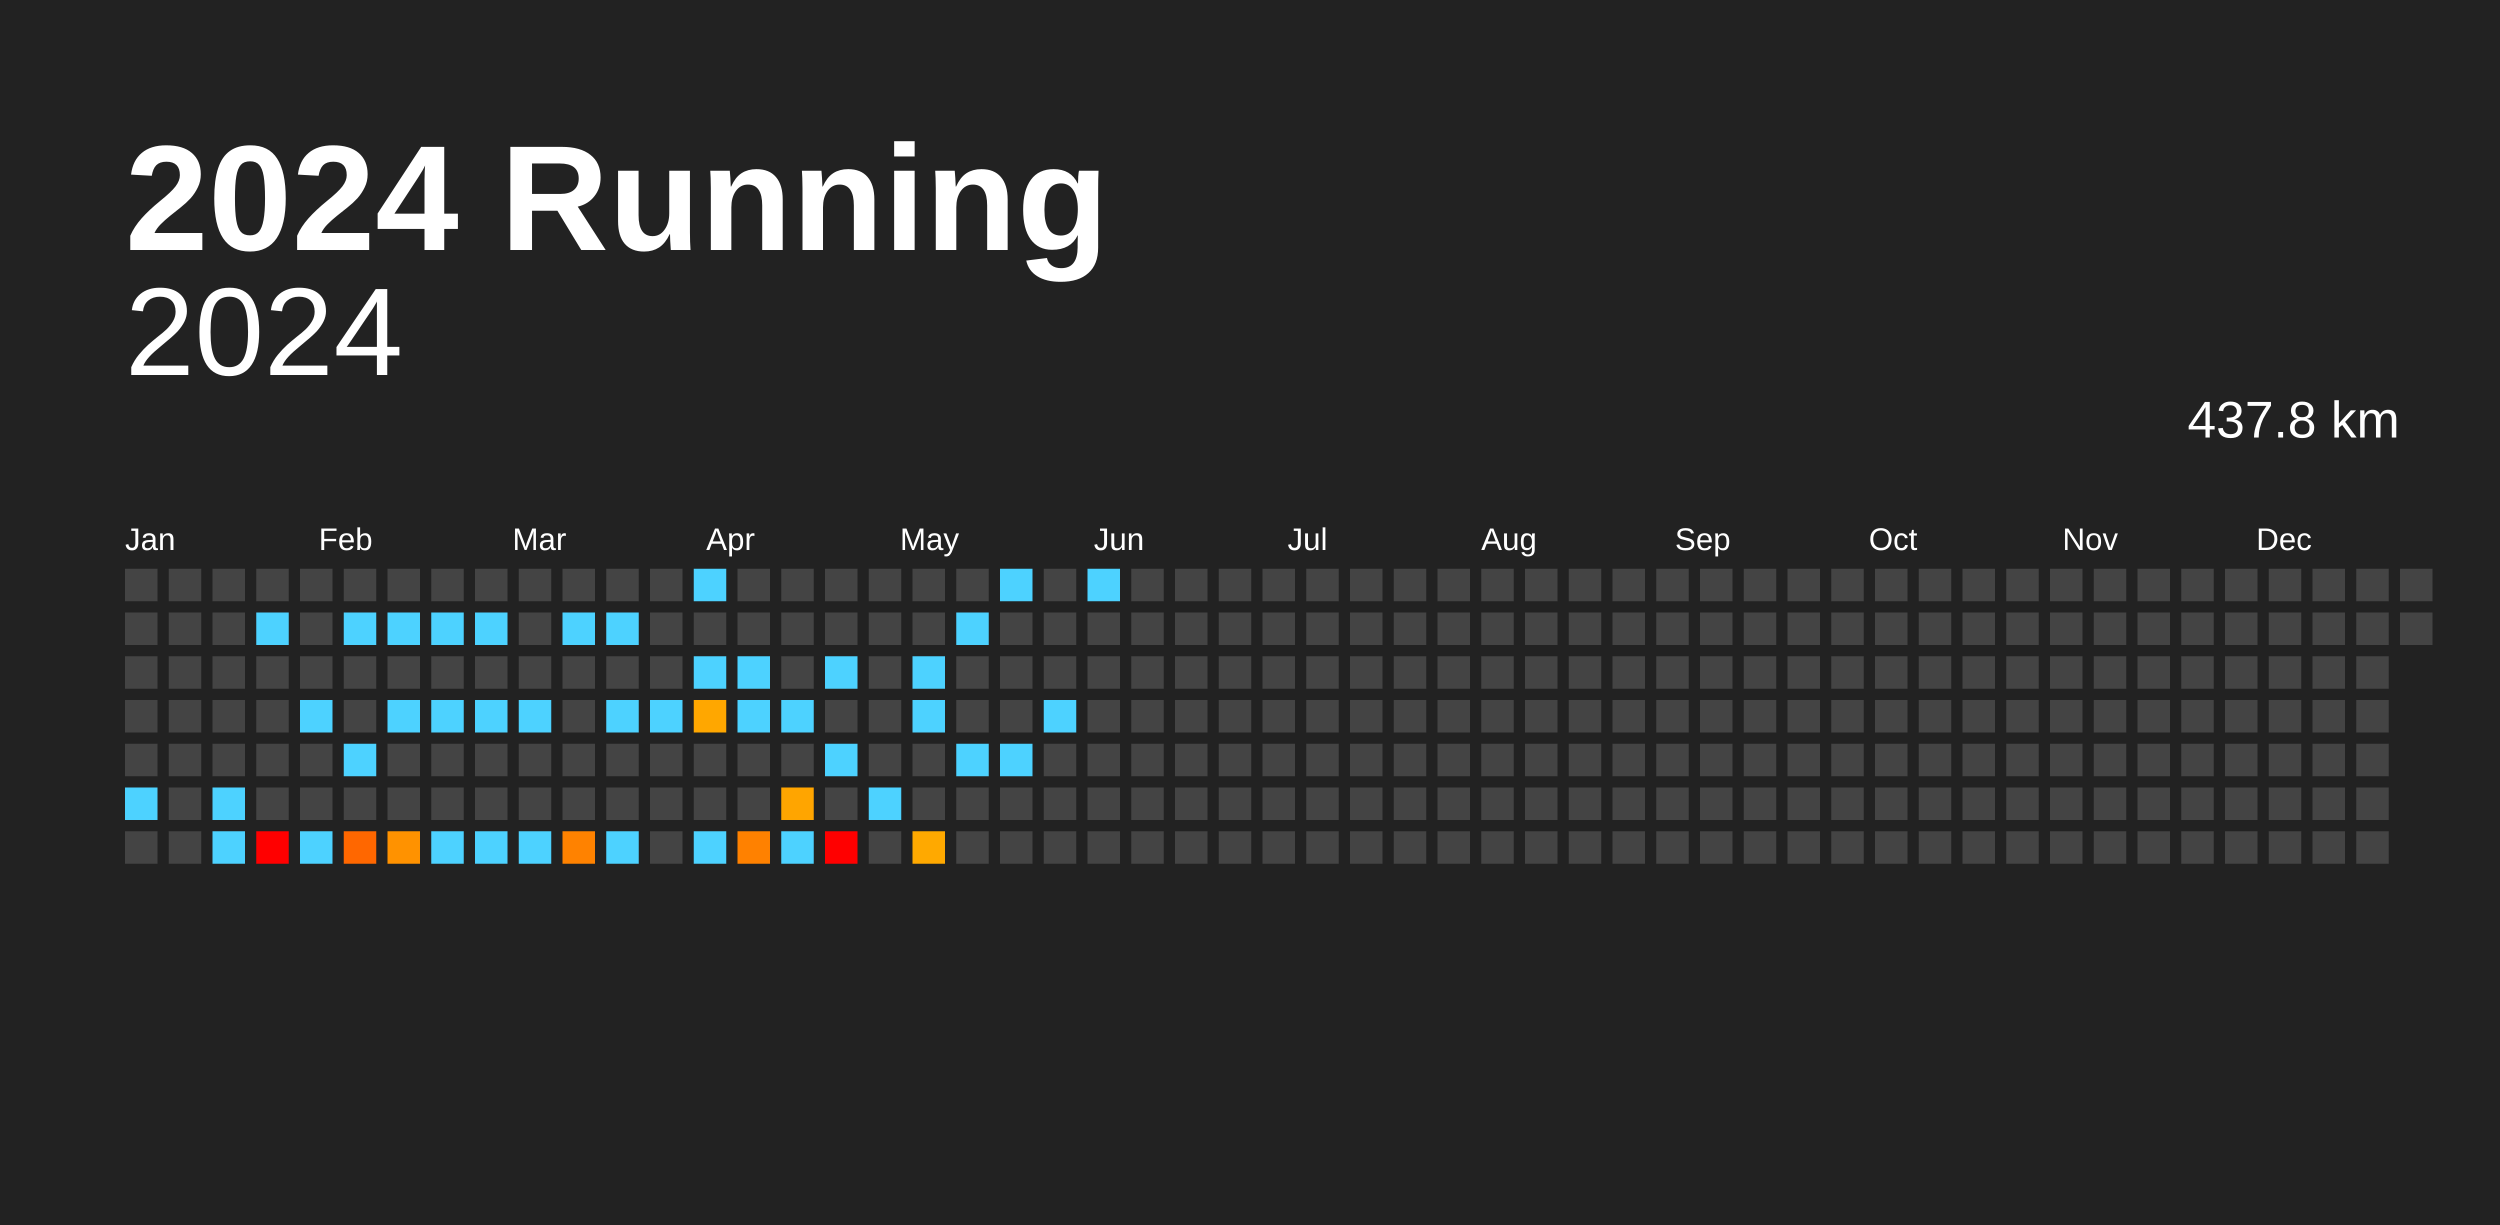
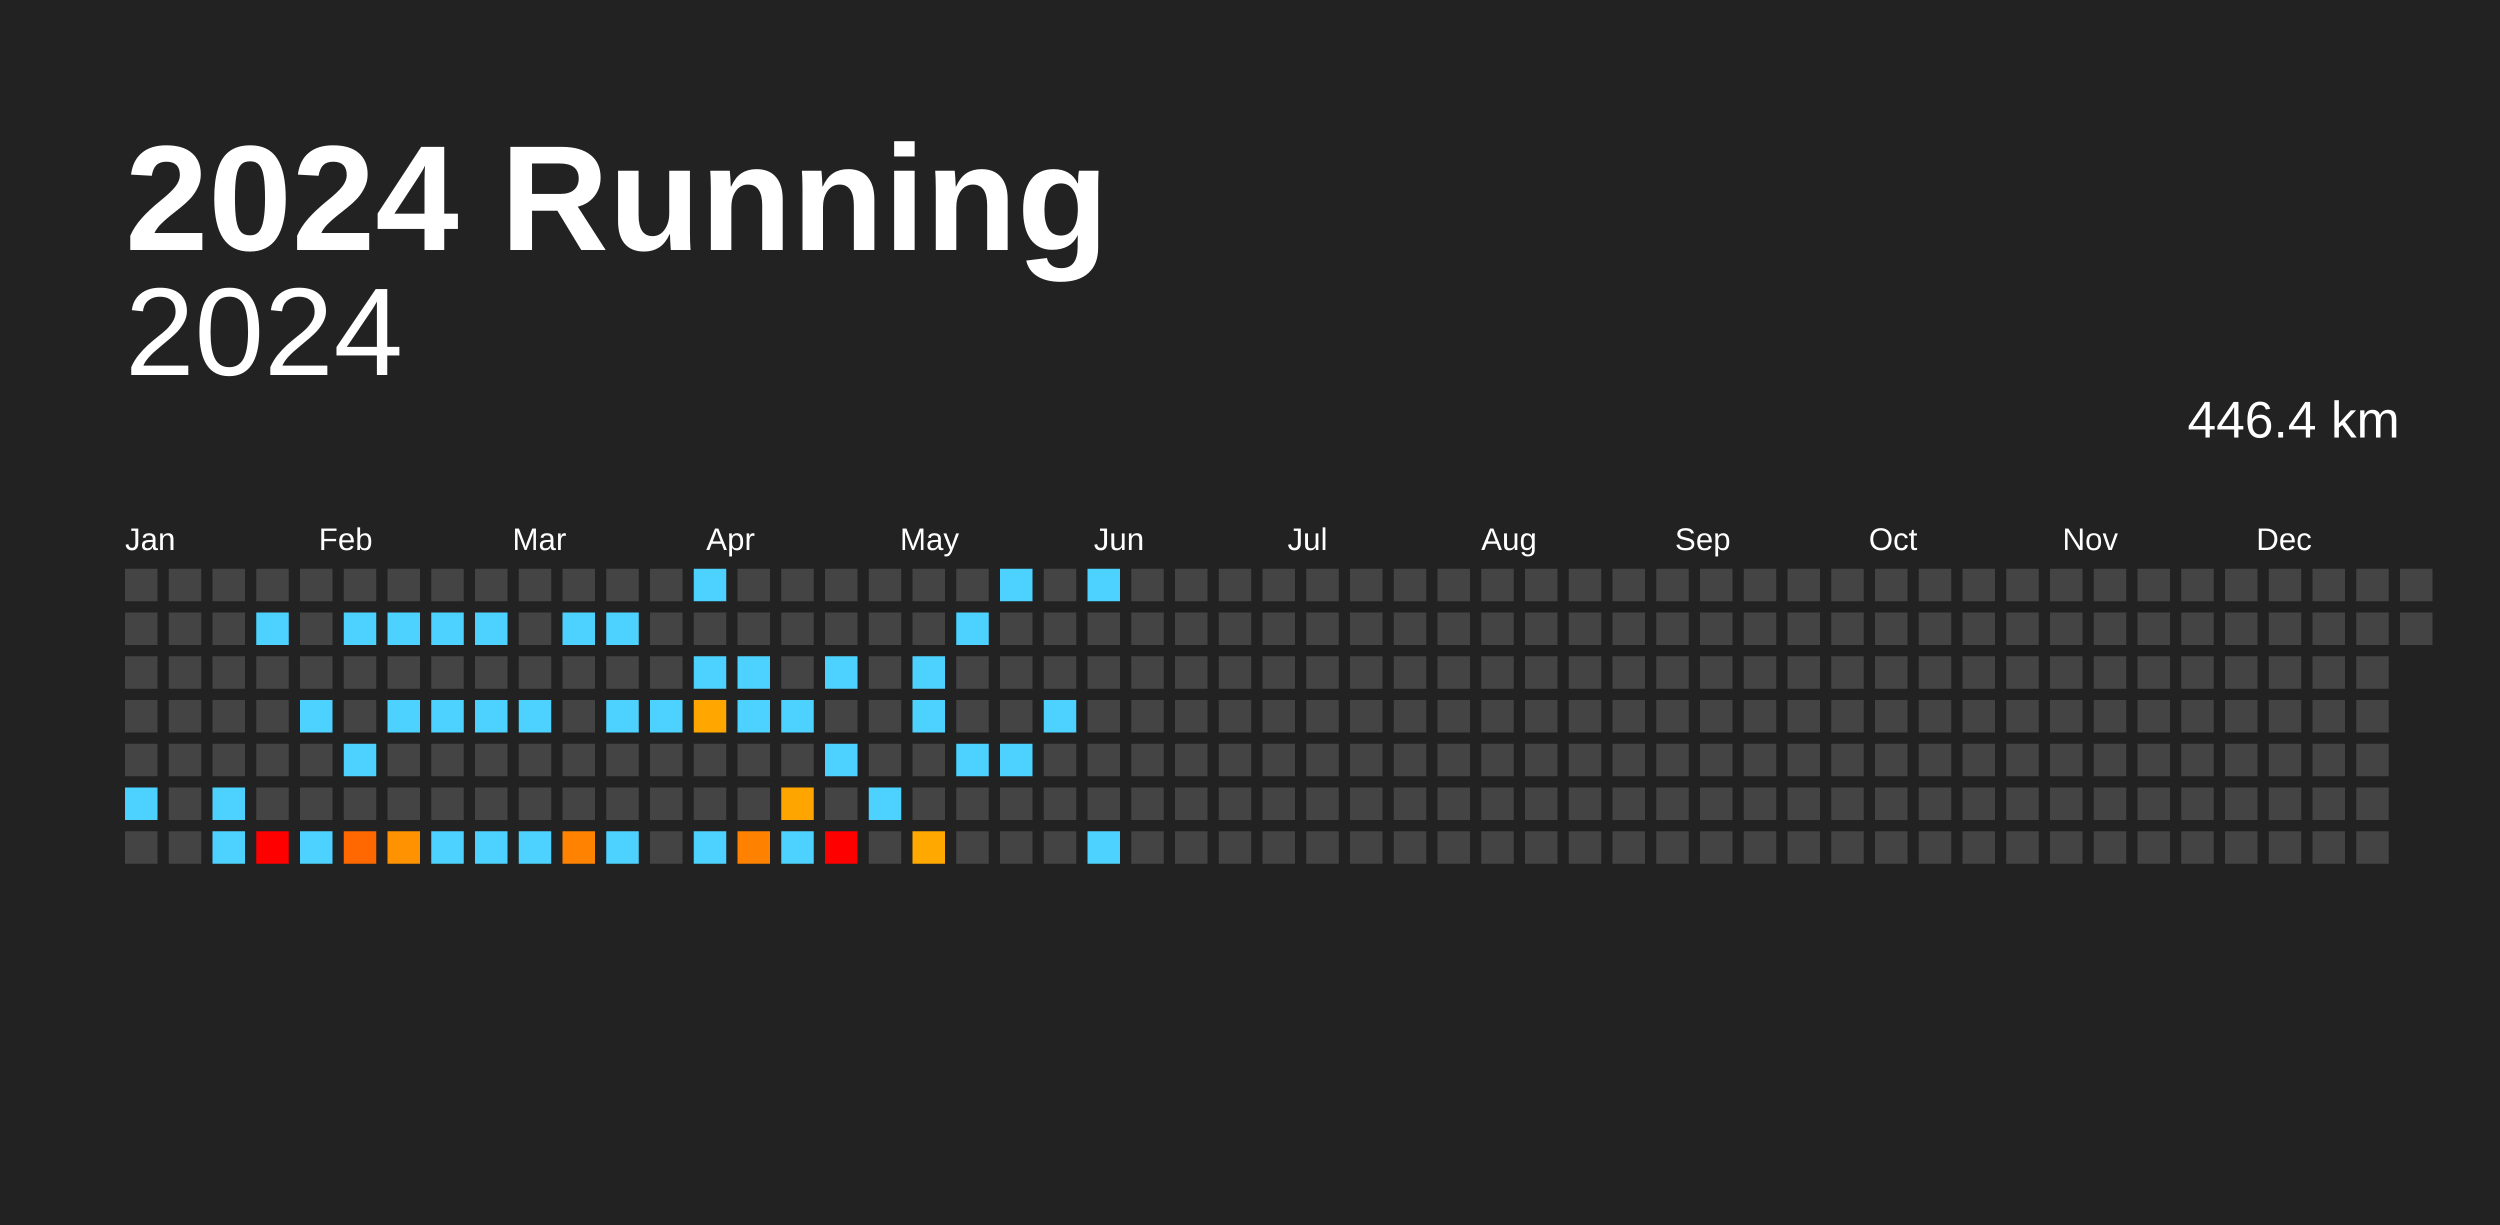
<svg xmlns="http://www.w3.org/2000/svg" baseProfile="full" height="98mm" version="1.1" viewBox="0,0,200,98" width="200mm">
  <defs />
  <rect fill="#222222" height="98" width="200" x="0" y="0" />
  <text fill="#FFFFFF" style="font-size:12px; font-family:Arial; font-weight:bold;" x="10" y="20">2024 Running</text>
  <text alignment-baseline="hanging" fill="#FFFFFF" style="font-size:10.0px; font-family:Arial;" x="10" y="30">2024</text>
-   <text alignment-baseline="hanging" fill="#FFFFFF" style="font-size:4.125px; font-family:Arial;" x="175" y="35">437.8 km</text>
+   <text alignment-baseline="hanging" fill="#FFFFFF" style="font-size:4.125px; font-family:Arial;" x="175" y="35">446.4 km</text>
  <text fill="#FFFFFF" style="font-size:2.5px; font-family:Arial" x="10.0" y="44">Jan</text>
  <text fill="#FFFFFF" style="font-size:2.5px; font-family:Arial" x="25.5" y="44">Feb</text>
  <text fill="#FFFFFF" style="font-size:2.5px; font-family:Arial" x="41.0" y="44">Mar</text>
  <text fill="#FFFFFF" style="font-size:2.5px; font-family:Arial" x="56.5" y="44">Apr</text>
  <text fill="#FFFFFF" style="font-size:2.5px; font-family:Arial" x="72.0" y="44">May</text>
  <text fill="#FFFFFF" style="font-size:2.5px; font-family:Arial" x="87.5" y="44">Jun</text>
  <text fill="#FFFFFF" style="font-size:2.5px; font-family:Arial" x="103.0" y="44">Jul</text>
  <text fill="#FFFFFF" style="font-size:2.5px; font-family:Arial" x="118.5" y="44">Aug</text>
  <text fill="#FFFFFF" style="font-size:2.5px; font-family:Arial" x="134.0" y="44">Sep</text>
  <text fill="#FFFFFF" style="font-size:2.5px; font-family:Arial" x="149.5" y="44">Oct</text>
  <text fill="#FFFFFF" style="font-size:2.5px; font-family:Arial" x="165.0" y="44">Nov</text>
  <text fill="#FFFFFF" style="font-size:2.5px; font-family:Arial" x="180.5" y="44">Dec</text>
  <rect fill="#444444" height="2.6" width="2.6" x="10.0" y="45.5" />
  <rect fill="#444444" height="2.6" width="2.6" x="10.0" y="49.0" />
  <rect fill="#444444" height="2.6" width="2.6" x="10.0" y="52.5" />
  <rect fill="#444444" height="2.6" width="2.6" x="10.0" y="56.0" />
  <rect fill="#444444" height="2.6" width="2.6" x="10.0" y="59.5" />
  <rect fill="#4dd2ff" height="2.6" width="2.6" x="10.0" y="63.0" />
  <rect fill="#444444" height="2.6" width="2.6" x="10.0" y="66.5" />
  <rect fill="#444444" height="2.6" width="2.6" x="13.5" y="45.5" />
  <rect fill="#444444" height="2.6" width="2.6" x="13.5" y="49.0" />
  <rect fill="#444444" height="2.6" width="2.6" x="13.5" y="52.5" />
  <rect fill="#444444" height="2.6" width="2.6" x="13.5" y="56.0" />
  <rect fill="#444444" height="2.6" width="2.6" x="13.5" y="59.5" />
  <rect fill="#444444" height="2.6" width="2.6" x="13.5" y="63.0" />
  <rect fill="#444444" height="2.6" width="2.6" x="13.5" y="66.5" />
  <rect fill="#444444" height="2.6" width="2.6" x="17.0" y="45.5" />
  <rect fill="#444444" height="2.6" width="2.6" x="17.0" y="49.0" />
  <rect fill="#444444" height="2.6" width="2.6" x="17.0" y="52.5" />
  <rect fill="#444444" height="2.6" width="2.6" x="17.0" y="56.0" />
  <rect fill="#444444" height="2.6" width="2.6" x="17.0" y="59.5" />
  <rect fill="#4dd2ff" height="2.6" width="2.6" x="17.0" y="63.0" />
  <rect fill="#4dd2ff" height="2.6" width="2.6" x="17.0" y="66.5" />
  <rect fill="#444444" height="2.6" width="2.6" x="20.5" y="45.5" />
  <rect fill="#4dd2ff" height="2.6" width="2.6" x="20.5" y="49.0" />
  <rect fill="#444444" height="2.6" width="2.6" x="20.5" y="52.5" />
  <rect fill="#444444" height="2.6" width="2.6" x="20.5" y="56.0" />
  <rect fill="#444444" height="2.6" width="2.6" x="20.5" y="59.5" />
  <rect fill="#444444" height="2.6" width="2.6" x="20.5" y="63.0" />
  <rect fill="red" height="2.6" width="2.6" x="20.5" y="66.5" />
  <rect fill="#444444" height="2.6" width="2.6" x="24.0" y="45.5" />
  <rect fill="#444444" height="2.6" width="2.6" x="24.0" y="49.0" />
  <rect fill="#444444" height="2.6" width="2.6" x="24.0" y="52.5" />
  <rect fill="#4dd2ff" height="2.6" width="2.6" x="24.0" y="56.0" />
  <rect fill="#444444" height="2.6" width="2.6" x="24.0" y="59.5" />
  <rect fill="#444444" height="2.6" width="2.6" x="24.0" y="63.0" />
  <rect fill="#4dd2ff" height="2.6" width="2.6" x="24.0" y="66.5" />
  <rect fill="#444444" height="2.6" width="2.6" x="27.5" y="45.5" />
  <rect fill="#4dd2ff" height="2.6" width="2.6" x="27.5" y="49.0" />
  <rect fill="#444444" height="2.6" width="2.6" x="27.5" y="52.5" />
  <rect fill="#444444" height="2.6" width="2.6" x="27.5" y="56.0" />
  <rect fill="#4dd2ff" height="2.6" width="2.6" x="27.5" y="59.5" />
  <rect fill="#444444" height="2.6" width="2.6" x="27.5" y="63.0" />
  <rect fill="#ff6700" height="2.6" width="2.6" x="27.5" y="66.5" />
  <rect fill="#444444" height="2.6" width="2.6" x="31.0" y="45.5" />
  <rect fill="#4dd2ff" height="2.6" width="2.6" x="31.0" y="49.0" />
  <rect fill="#444444" height="2.6" width="2.6" x="31.0" y="52.5" />
  <rect fill="#4dd2ff" height="2.6" width="2.6" x="31.0" y="56.0" />
  <rect fill="#444444" height="2.6" width="2.6" x="31.0" y="59.5" />
  <rect fill="#444444" height="2.6" width="2.6" x="31.0" y="63.0" />
  <rect fill="#ff9200" height="2.6" width="2.6" x="31.0" y="66.5" />
  <rect fill="#444444" height="2.6" width="2.6" x="34.5" y="45.5" />
  <rect fill="#4dd2ff" height="2.6" width="2.6" x="34.5" y="49.0" />
  <rect fill="#444444" height="2.6" width="2.6" x="34.5" y="52.5" />
  <rect fill="#4dd2ff" height="2.6" width="2.6" x="34.5" y="56.0" />
  <rect fill="#444444" height="2.6" width="2.6" x="34.5" y="59.5" />
  <rect fill="#444444" height="2.6" width="2.6" x="34.5" y="63.0" />
  <rect fill="#4dd2ff" height="2.6" width="2.6" x="34.5" y="66.5" />
  <rect fill="#444444" height="2.6" width="2.6" x="38.0" y="45.5" />
  <rect fill="#4dd2ff" height="2.6" width="2.6" x="38.0" y="49.0" />
  <rect fill="#444444" height="2.6" width="2.6" x="38.0" y="52.5" />
  <rect fill="#4dd2ff" height="2.6" width="2.6" x="38.0" y="56.0" />
  <rect fill="#444444" height="2.6" width="2.6" x="38.0" y="59.5" />
  <rect fill="#444444" height="2.6" width="2.6" x="38.0" y="63.0" />
  <rect fill="#4dd2ff" height="2.6" width="2.6" x="38.0" y="66.5" />
  <rect fill="#444444" height="2.6" width="2.6" x="41.5" y="45.5" />
  <rect fill="#444444" height="2.6" width="2.6" x="41.5" y="49.0" />
  <rect fill="#444444" height="2.6" width="2.6" x="41.5" y="52.5" />
  <rect fill="#4dd2ff" height="2.6" width="2.6" x="41.5" y="56.0" />
  <rect fill="#444444" height="2.6" width="2.6" x="41.5" y="59.5" />
  <rect fill="#444444" height="2.6" width="2.6" x="41.5" y="63.0" />
  <rect fill="#4dd2ff" height="2.6" width="2.6" x="41.5" y="66.5" />
  <rect fill="#444444" height="2.6" width="2.6" x="45.0" y="45.5" />
  <rect fill="#4dd2ff" height="2.6" width="2.6" x="45.0" y="49.0" />
  <rect fill="#444444" height="2.6" width="2.6" x="45.0" y="52.5" />
  <rect fill="#444444" height="2.6" width="2.6" x="45.0" y="56.0" />
  <rect fill="#444444" height="2.6" width="2.6" x="45.0" y="59.5" />
  <rect fill="#444444" height="2.6" width="2.6" x="45.0" y="63.0" />
  <rect fill="#ff8200" height="2.6" width="2.6" x="45.0" y="66.5" />
  <rect fill="#444444" height="2.6" width="2.6" x="48.5" y="45.5" />
  <rect fill="#4dd2ff" height="2.6" width="2.6" x="48.5" y="49.0" />
  <rect fill="#444444" height="2.6" width="2.6" x="48.5" y="52.5" />
  <rect fill="#4dd2ff" height="2.6" width="2.6" x="48.5" y="56.0" />
  <rect fill="#444444" height="2.6" width="2.6" x="48.5" y="59.5" />
  <rect fill="#444444" height="2.6" width="2.6" x="48.5" y="63.0" />
  <rect fill="#4dd2ff" height="2.6" width="2.6" x="48.5" y="66.5" />
  <rect fill="#444444" height="2.6" width="2.6" x="52.0" y="45.5" />
  <rect fill="#444444" height="2.6" width="2.6" x="52.0" y="49.0" />
  <rect fill="#444444" height="2.6" width="2.6" x="52.0" y="52.5" />
  <rect fill="#4dd2ff" height="2.6" width="2.6" x="52.0" y="56.0" />
  <rect fill="#444444" height="2.6" width="2.6" x="52.0" y="59.5" />
  <rect fill="#444444" height="2.6" width="2.6" x="52.0" y="63.0" />
  <rect fill="#444444" height="2.6" width="2.6" x="52.0" y="66.5" />
  <rect fill="#4dd2ff" height="2.6" width="2.6" x="55.5" y="45.5" />
  <rect fill="#444444" height="2.6" width="2.6" x="55.5" y="49.0" />
  <rect fill="#4dd2ff" height="2.6" width="2.6" x="55.5" y="52.5" />
  <rect fill="#ffa700" height="2.6" width="2.6" x="55.5" y="56.0" />
  <rect fill="#444444" height="2.6" width="2.6" x="55.5" y="59.5" />
  <rect fill="#444444" height="2.6" width="2.6" x="55.5" y="63.0" />
  <rect fill="#4dd2ff" height="2.6" width="2.6" x="55.5" y="66.5" />
  <rect fill="#444444" height="2.6" width="2.6" x="59.0" y="45.5" />
  <rect fill="#444444" height="2.6" width="2.6" x="59.0" y="49.0" />
  <rect fill="#4dd2ff" height="2.6" width="2.6" x="59.0" y="52.5" />
  <rect fill="#4dd2ff" height="2.6" width="2.6" x="59.0" y="56.0" />
  <rect fill="#444444" height="2.6" width="2.6" x="59.0" y="59.5" />
  <rect fill="#444444" height="2.6" width="2.6" x="59.0" y="63.0" />
  <rect fill="#ff8100" height="2.6" width="2.6" x="59.0" y="66.5" />
  <rect fill="#444444" height="2.6" width="2.6" x="62.5" y="45.5" />
  <rect fill="#444444" height="2.6" width="2.6" x="62.5" y="49.0" />
  <rect fill="#444444" height="2.6" width="2.6" x="62.5" y="52.5" />
  <rect fill="#4dd2ff" height="2.6" width="2.6" x="62.5" y="56.0" />
  <rect fill="#444444" height="2.6" width="2.6" x="62.5" y="59.5" />
  <rect fill="#ffa500" height="2.6" width="2.6" x="62.5" y="63.0" />
  <rect fill="#4dd2ff" height="2.6" width="2.6" x="62.5" y="66.5" />
  <rect fill="#444444" height="2.6" width="2.6" x="66.0" y="45.5" />
  <rect fill="#444444" height="2.6" width="2.6" x="66.0" y="49.0" />
  <rect fill="#4dd2ff" height="2.6" width="2.6" x="66.0" y="52.5" />
  <rect fill="#444444" height="2.6" width="2.6" x="66.0" y="56.0" />
  <rect fill="#4dd2ff" height="2.6" width="2.6" x="66.0" y="59.5" />
  <rect fill="#444444" height="2.6" width="2.6" x="66.0" y="63.0" />
  <rect fill="red" height="2.6" width="2.6" x="66.0" y="66.5" />
  <rect fill="#444444" height="2.6" width="2.6" x="69.5" y="45.5" />
  <rect fill="#444444" height="2.6" width="2.6" x="69.5" y="49.0" />
  <rect fill="#444444" height="2.6" width="2.6" x="69.5" y="52.5" />
  <rect fill="#444444" height="2.6" width="2.6" x="69.5" y="56.0" />
  <rect fill="#444444" height="2.6" width="2.6" x="69.5" y="59.5" />
  <rect fill="#4dd2ff" height="2.6" width="2.6" x="69.5" y="63.0" />
  <rect fill="#444444" height="2.6" width="2.6" x="69.5" y="66.5" />
  <rect fill="#444444" height="2.6" width="2.6" x="73.0" y="45.5" />
  <rect fill="#444444" height="2.6" width="2.6" x="73.0" y="49.0" />
  <rect fill="#4dd2ff" height="2.6" width="2.6" x="73.0" y="52.5" />
  <rect fill="#4dd2ff" height="2.6" width="2.6" x="73.0" y="56.0" />
  <rect fill="#444444" height="2.6" width="2.6" x="73.0" y="59.5" />
  <rect fill="#444444" height="2.6" width="2.6" x="73.0" y="63.0" />
  <rect fill="#ffa900" height="2.6" width="2.6" x="73.0" y="66.5" />
  <rect fill="#444444" height="2.6" width="2.6" x="76.5" y="45.5" />
  <rect fill="#4dd2ff" height="2.6" width="2.6" x="76.5" y="49.0" />
  <rect fill="#444444" height="2.6" width="2.6" x="76.5" y="52.5" />
  <rect fill="#444444" height="2.6" width="2.6" x="76.5" y="56.0" />
  <rect fill="#4dd2ff" height="2.6" width="2.6" x="76.5" y="59.5" />
  <rect fill="#444444" height="2.6" width="2.6" x="76.5" y="63.0" />
  <rect fill="#444444" height="2.6" width="2.6" x="76.5" y="66.5" />
  <rect fill="#4dd2ff" height="2.6" width="2.6" x="80.0" y="45.5" />
  <rect fill="#444444" height="2.6" width="2.6" x="80.0" y="49.0" />
  <rect fill="#444444" height="2.6" width="2.6" x="80.0" y="52.5" />
  <rect fill="#444444" height="2.6" width="2.6" x="80.0" y="56.0" />
  <rect fill="#4dd2ff" height="2.6" width="2.6" x="80.0" y="59.5" />
  <rect fill="#444444" height="2.6" width="2.6" x="80.0" y="63.0" />
  <rect fill="#444444" height="2.6" width="2.6" x="80.0" y="66.5" />
  <rect fill="#444444" height="2.6" width="2.6" x="83.5" y="45.5" />
  <rect fill="#444444" height="2.6" width="2.6" x="83.5" y="49.0" />
  <rect fill="#444444" height="2.6" width="2.6" x="83.5" y="52.5" />
  <rect fill="#4dd2ff" height="2.6" width="2.6" x="83.5" y="56.0" />
  <rect fill="#444444" height="2.6" width="2.6" x="83.5" y="59.5" />
  <rect fill="#444444" height="2.6" width="2.6" x="83.5" y="63.0" />
  <rect fill="#444444" height="2.6" width="2.6" x="83.5" y="66.5" />
  <rect fill="#4dd2ff" height="2.6" width="2.6" x="87.0" y="45.5" />
  <rect fill="#444444" height="2.6" width="2.6" x="87.0" y="49.0" />
  <rect fill="#444444" height="2.6" width="2.6" x="87.0" y="52.5" />
  <rect fill="#444444" height="2.6" width="2.6" x="87.0" y="56.0" />
  <rect fill="#444444" height="2.6" width="2.6" x="87.0" y="59.5" />
  <rect fill="#444444" height="2.6" width="2.6" x="87.0" y="63.0" />
-   <rect fill="#444444" height="2.6" width="2.6" x="87.0" y="66.5" />
+   <rect fill="#4dd2ff" height="2.6" width="2.6" x="87.0" y="66.5" />
  <rect fill="#444444" height="2.6" width="2.6" x="90.5" y="45.5" />
  <rect fill="#444444" height="2.6" width="2.6" x="90.5" y="49.0" />
  <rect fill="#444444" height="2.6" width="2.6" x="90.5" y="52.5" />
  <rect fill="#444444" height="2.6" width="2.6" x="90.5" y="56.0" />
  <rect fill="#444444" height="2.6" width="2.6" x="90.5" y="59.5" />
  <rect fill="#444444" height="2.6" width="2.6" x="90.5" y="63.0" />
  <rect fill="#444444" height="2.6" width="2.6" x="90.5" y="66.5" />
  <rect fill="#444444" height="2.6" width="2.6" x="94.0" y="45.5" />
  <rect fill="#444444" height="2.6" width="2.6" x="94.0" y="49.0" />
  <rect fill="#444444" height="2.6" width="2.6" x="94.0" y="52.5" />
  <rect fill="#444444" height="2.6" width="2.6" x="94.0" y="56.0" />
  <rect fill="#444444" height="2.6" width="2.6" x="94.0" y="59.5" />
  <rect fill="#444444" height="2.6" width="2.6" x="94.0" y="63.0" />
  <rect fill="#444444" height="2.6" width="2.6" x="94.0" y="66.5" />
  <rect fill="#444444" height="2.6" width="2.6" x="97.5" y="45.5" />
  <rect fill="#444444" height="2.6" width="2.6" x="97.5" y="49.0" />
  <rect fill="#444444" height="2.6" width="2.6" x="97.5" y="52.5" />
  <rect fill="#444444" height="2.6" width="2.6" x="97.5" y="56.0" />
  <rect fill="#444444" height="2.6" width="2.6" x="97.5" y="59.5" />
  <rect fill="#444444" height="2.6" width="2.6" x="97.5" y="63.0" />
  <rect fill="#444444" height="2.6" width="2.6" x="97.5" y="66.5" />
  <rect fill="#444444" height="2.6" width="2.6" x="101.0" y="45.5" />
  <rect fill="#444444" height="2.6" width="2.6" x="101.0" y="49.0" />
  <rect fill="#444444" height="2.6" width="2.6" x="101.0" y="52.5" />
  <rect fill="#444444" height="2.6" width="2.6" x="101.0" y="56.0" />
  <rect fill="#444444" height="2.6" width="2.6" x="101.0" y="59.5" />
  <rect fill="#444444" height="2.6" width="2.6" x="101.0" y="63.0" />
  <rect fill="#444444" height="2.6" width="2.6" x="101.0" y="66.5" />
  <rect fill="#444444" height="2.6" width="2.6" x="104.5" y="45.5" />
  <rect fill="#444444" height="2.6" width="2.6" x="104.5" y="49.0" />
  <rect fill="#444444" height="2.6" width="2.6" x="104.5" y="52.5" />
  <rect fill="#444444" height="2.6" width="2.6" x="104.5" y="56.0" />
  <rect fill="#444444" height="2.6" width="2.6" x="104.5" y="59.5" />
  <rect fill="#444444" height="2.6" width="2.6" x="104.5" y="63.0" />
  <rect fill="#444444" height="2.6" width="2.6" x="104.5" y="66.5" />
  <rect fill="#444444" height="2.6" width="2.6" x="108.0" y="45.5" />
  <rect fill="#444444" height="2.6" width="2.6" x="108.0" y="49.0" />
  <rect fill="#444444" height="2.6" width="2.6" x="108.0" y="52.5" />
  <rect fill="#444444" height="2.6" width="2.6" x="108.0" y="56.0" />
  <rect fill="#444444" height="2.6" width="2.6" x="108.0" y="59.5" />
  <rect fill="#444444" height="2.6" width="2.6" x="108.0" y="63.0" />
  <rect fill="#444444" height="2.6" width="2.6" x="108.0" y="66.5" />
  <rect fill="#444444" height="2.6" width="2.6" x="111.5" y="45.5" />
  <rect fill="#444444" height="2.6" width="2.6" x="111.5" y="49.0" />
  <rect fill="#444444" height="2.6" width="2.6" x="111.5" y="52.5" />
  <rect fill="#444444" height="2.6" width="2.6" x="111.5" y="56.0" />
  <rect fill="#444444" height="2.6" width="2.6" x="111.5" y="59.5" />
  <rect fill="#444444" height="2.6" width="2.6" x="111.5" y="63.0" />
  <rect fill="#444444" height="2.6" width="2.6" x="111.5" y="66.5" />
  <rect fill="#444444" height="2.6" width="2.6" x="115.0" y="45.5" />
  <rect fill="#444444" height="2.6" width="2.6" x="115.0" y="49.0" />
  <rect fill="#444444" height="2.6" width="2.6" x="115.0" y="52.5" />
  <rect fill="#444444" height="2.6" width="2.6" x="115.0" y="56.0" />
  <rect fill="#444444" height="2.6" width="2.6" x="115.0" y="59.5" />
  <rect fill="#444444" height="2.6" width="2.6" x="115.0" y="63.0" />
  <rect fill="#444444" height="2.6" width="2.6" x="115.0" y="66.5" />
  <rect fill="#444444" height="2.6" width="2.6" x="118.5" y="45.5" />
  <rect fill="#444444" height="2.6" width="2.6" x="118.5" y="49.0" />
  <rect fill="#444444" height="2.6" width="2.6" x="118.5" y="52.5" />
  <rect fill="#444444" height="2.6" width="2.6" x="118.5" y="56.0" />
  <rect fill="#444444" height="2.6" width="2.6" x="118.5" y="59.5" />
  <rect fill="#444444" height="2.6" width="2.6" x="118.5" y="63.0" />
  <rect fill="#444444" height="2.6" width="2.6" x="118.5" y="66.5" />
  <rect fill="#444444" height="2.6" width="2.6" x="122.0" y="45.5" />
  <rect fill="#444444" height="2.6" width="2.6" x="122.0" y="49.0" />
  <rect fill="#444444" height="2.6" width="2.6" x="122.0" y="52.5" />
  <rect fill="#444444" height="2.6" width="2.6" x="122.0" y="56.0" />
  <rect fill="#444444" height="2.6" width="2.6" x="122.0" y="59.5" />
  <rect fill="#444444" height="2.6" width="2.6" x="122.0" y="63.0" />
  <rect fill="#444444" height="2.6" width="2.6" x="122.0" y="66.5" />
  <rect fill="#444444" height="2.6" width="2.6" x="125.5" y="45.5" />
  <rect fill="#444444" height="2.6" width="2.6" x="125.5" y="49.0" />
  <rect fill="#444444" height="2.6" width="2.6" x="125.5" y="52.5" />
  <rect fill="#444444" height="2.6" width="2.6" x="125.5" y="56.0" />
  <rect fill="#444444" height="2.6" width="2.6" x="125.5" y="59.5" />
  <rect fill="#444444" height="2.6" width="2.6" x="125.5" y="63.0" />
  <rect fill="#444444" height="2.6" width="2.6" x="125.5" y="66.5" />
  <rect fill="#444444" height="2.6" width="2.6" x="129.0" y="45.5" />
  <rect fill="#444444" height="2.6" width="2.6" x="129.0" y="49.0" />
  <rect fill="#444444" height="2.6" width="2.6" x="129.0" y="52.5" />
  <rect fill="#444444" height="2.6" width="2.6" x="129.0" y="56.0" />
  <rect fill="#444444" height="2.6" width="2.6" x="129.0" y="59.5" />
  <rect fill="#444444" height="2.6" width="2.6" x="129.0" y="63.0" />
  <rect fill="#444444" height="2.6" width="2.6" x="129.0" y="66.5" />
  <rect fill="#444444" height="2.6" width="2.6" x="132.5" y="45.5" />
  <rect fill="#444444" height="2.6" width="2.6" x="132.5" y="49.0" />
  <rect fill="#444444" height="2.6" width="2.6" x="132.5" y="52.5" />
  <rect fill="#444444" height="2.6" width="2.6" x="132.5" y="56.0" />
  <rect fill="#444444" height="2.6" width="2.6" x="132.5" y="59.5" />
  <rect fill="#444444" height="2.6" width="2.6" x="132.5" y="63.0" />
  <rect fill="#444444" height="2.6" width="2.6" x="132.5" y="66.5" />
  <rect fill="#444444" height="2.6" width="2.6" x="136.0" y="45.5" />
  <rect fill="#444444" height="2.6" width="2.6" x="136.0" y="49.0" />
  <rect fill="#444444" height="2.6" width="2.6" x="136.0" y="52.5" />
  <rect fill="#444444" height="2.6" width="2.6" x="136.0" y="56.0" />
  <rect fill="#444444" height="2.6" width="2.6" x="136.0" y="59.5" />
  <rect fill="#444444" height="2.6" width="2.6" x="136.0" y="63.0" />
  <rect fill="#444444" height="2.6" width="2.6" x="136.0" y="66.5" />
  <rect fill="#444444" height="2.6" width="2.6" x="139.5" y="45.5" />
  <rect fill="#444444" height="2.6" width="2.6" x="139.5" y="49.0" />
  <rect fill="#444444" height="2.6" width="2.6" x="139.5" y="52.5" />
  <rect fill="#444444" height="2.6" width="2.6" x="139.5" y="56.0" />
  <rect fill="#444444" height="2.6" width="2.6" x="139.5" y="59.5" />
  <rect fill="#444444" height="2.6" width="2.6" x="139.5" y="63.0" />
  <rect fill="#444444" height="2.6" width="2.6" x="139.5" y="66.5" />
  <rect fill="#444444" height="2.6" width="2.6" x="143.0" y="45.5" />
  <rect fill="#444444" height="2.6" width="2.6" x="143.0" y="49.0" />
  <rect fill="#444444" height="2.6" width="2.6" x="143.0" y="52.5" />
  <rect fill="#444444" height="2.6" width="2.6" x="143.0" y="56.0" />
  <rect fill="#444444" height="2.6" width="2.6" x="143.0" y="59.5" />
  <rect fill="#444444" height="2.6" width="2.6" x="143.0" y="63.0" />
  <rect fill="#444444" height="2.6" width="2.6" x="143.0" y="66.5" />
  <rect fill="#444444" height="2.6" width="2.6" x="146.5" y="45.5" />
  <rect fill="#444444" height="2.6" width="2.6" x="146.5" y="49.0" />
  <rect fill="#444444" height="2.6" width="2.6" x="146.5" y="52.5" />
  <rect fill="#444444" height="2.6" width="2.6" x="146.5" y="56.0" />
  <rect fill="#444444" height="2.6" width="2.6" x="146.5" y="59.5" />
  <rect fill="#444444" height="2.6" width="2.6" x="146.5" y="63.0" />
  <rect fill="#444444" height="2.6" width="2.6" x="146.5" y="66.5" />
  <rect fill="#444444" height="2.6" width="2.6" x="150.0" y="45.5" />
  <rect fill="#444444" height="2.6" width="2.6" x="150.0" y="49.0" />
  <rect fill="#444444" height="2.6" width="2.6" x="150.0" y="52.5" />
  <rect fill="#444444" height="2.6" width="2.6" x="150.0" y="56.0" />
  <rect fill="#444444" height="2.6" width="2.6" x="150.0" y="59.5" />
  <rect fill="#444444" height="2.6" width="2.6" x="150.0" y="63.0" />
  <rect fill="#444444" height="2.6" width="2.6" x="150.0" y="66.5" />
  <rect fill="#444444" height="2.6" width="2.6" x="153.5" y="45.5" />
  <rect fill="#444444" height="2.6" width="2.6" x="153.5" y="49.0" />
  <rect fill="#444444" height="2.6" width="2.6" x="153.5" y="52.5" />
  <rect fill="#444444" height="2.6" width="2.6" x="153.5" y="56.0" />
  <rect fill="#444444" height="2.6" width="2.6" x="153.5" y="59.5" />
  <rect fill="#444444" height="2.6" width="2.6" x="153.5" y="63.0" />
  <rect fill="#444444" height="2.6" width="2.6" x="153.5" y="66.5" />
  <rect fill="#444444" height="2.6" width="2.6" x="157.0" y="45.5" />
  <rect fill="#444444" height="2.6" width="2.6" x="157.0" y="49.0" />
  <rect fill="#444444" height="2.6" width="2.6" x="157.0" y="52.5" />
  <rect fill="#444444" height="2.6" width="2.6" x="157.0" y="56.0" />
  <rect fill="#444444" height="2.6" width="2.6" x="157.0" y="59.5" />
  <rect fill="#444444" height="2.6" width="2.6" x="157.0" y="63.0" />
  <rect fill="#444444" height="2.6" width="2.6" x="157.0" y="66.5" />
  <rect fill="#444444" height="2.6" width="2.6" x="160.5" y="45.5" />
  <rect fill="#444444" height="2.6" width="2.6" x="160.5" y="49.0" />
  <rect fill="#444444" height="2.6" width="2.6" x="160.5" y="52.5" />
  <rect fill="#444444" height="2.6" width="2.6" x="160.5" y="56.0" />
  <rect fill="#444444" height="2.6" width="2.6" x="160.5" y="59.5" />
  <rect fill="#444444" height="2.6" width="2.6" x="160.5" y="63.0" />
  <rect fill="#444444" height="2.6" width="2.6" x="160.5" y="66.5" />
  <rect fill="#444444" height="2.6" width="2.6" x="164.0" y="45.5" />
  <rect fill="#444444" height="2.6" width="2.6" x="164.0" y="49.0" />
  <rect fill="#444444" height="2.6" width="2.6" x="164.0" y="52.5" />
  <rect fill="#444444" height="2.6" width="2.6" x="164.0" y="56.0" />
  <rect fill="#444444" height="2.6" width="2.6" x="164.0" y="59.5" />
  <rect fill="#444444" height="2.6" width="2.6" x="164.0" y="63.0" />
  <rect fill="#444444" height="2.6" width="2.6" x="164.0" y="66.5" />
  <rect fill="#444444" height="2.6" width="2.6" x="167.5" y="45.5" />
  <rect fill="#444444" height="2.6" width="2.6" x="167.5" y="49.0" />
  <rect fill="#444444" height="2.6" width="2.6" x="167.5" y="52.5" />
  <rect fill="#444444" height="2.6" width="2.6" x="167.5" y="56.0" />
  <rect fill="#444444" height="2.6" width="2.6" x="167.5" y="59.5" />
  <rect fill="#444444" height="2.6" width="2.6" x="167.5" y="63.0" />
  <rect fill="#444444" height="2.6" width="2.6" x="167.5" y="66.5" />
  <rect fill="#444444" height="2.6" width="2.6" x="171.0" y="45.5" />
  <rect fill="#444444" height="2.6" width="2.6" x="171.0" y="49.0" />
  <rect fill="#444444" height="2.6" width="2.6" x="171.0" y="52.5" />
  <rect fill="#444444" height="2.6" width="2.6" x="171.0" y="56.0" />
  <rect fill="#444444" height="2.6" width="2.6" x="171.0" y="59.5" />
  <rect fill="#444444" height="2.6" width="2.6" x="171.0" y="63.0" />
  <rect fill="#444444" height="2.6" width="2.6" x="171.0" y="66.5" />
  <rect fill="#444444" height="2.6" width="2.6" x="174.5" y="45.5" />
  <rect fill="#444444" height="2.6" width="2.6" x="174.5" y="49.0" />
  <rect fill="#444444" height="2.6" width="2.6" x="174.5" y="52.5" />
  <rect fill="#444444" height="2.6" width="2.6" x="174.5" y="56.0" />
  <rect fill="#444444" height="2.6" width="2.6" x="174.5" y="59.5" />
  <rect fill="#444444" height="2.6" width="2.6" x="174.5" y="63.0" />
  <rect fill="#444444" height="2.6" width="2.6" x="174.5" y="66.5" />
  <rect fill="#444444" height="2.6" width="2.6" x="178.0" y="45.5" />
  <rect fill="#444444" height="2.6" width="2.6" x="178.0" y="49.0" />
  <rect fill="#444444" height="2.6" width="2.6" x="178.0" y="52.5" />
  <rect fill="#444444" height="2.6" width="2.6" x="178.0" y="56.0" />
  <rect fill="#444444" height="2.6" width="2.6" x="178.0" y="59.5" />
  <rect fill="#444444" height="2.6" width="2.6" x="178.0" y="63.0" />
  <rect fill="#444444" height="2.6" width="2.6" x="178.0" y="66.5" />
  <rect fill="#444444" height="2.6" width="2.6" x="181.5" y="45.5" />
  <rect fill="#444444" height="2.6" width="2.6" x="181.5" y="49.0" />
  <rect fill="#444444" height="2.6" width="2.6" x="181.5" y="52.5" />
  <rect fill="#444444" height="2.6" width="2.6" x="181.5" y="56.0" />
  <rect fill="#444444" height="2.6" width="2.6" x="181.5" y="59.5" />
  <rect fill="#444444" height="2.6" width="2.6" x="181.5" y="63.0" />
  <rect fill="#444444" height="2.6" width="2.6" x="181.5" y="66.5" />
  <rect fill="#444444" height="2.6" width="2.6" x="185.0" y="45.5" />
  <rect fill="#444444" height="2.6" width="2.6" x="185.0" y="49.0" />
  <rect fill="#444444" height="2.6" width="2.6" x="185.0" y="52.5" />
  <rect fill="#444444" height="2.6" width="2.6" x="185.0" y="56.0" />
  <rect fill="#444444" height="2.6" width="2.6" x="185.0" y="59.5" />
  <rect fill="#444444" height="2.6" width="2.6" x="185.0" y="63.0" />
  <rect fill="#444444" height="2.6" width="2.6" x="185.0" y="66.5" />
  <rect fill="#444444" height="2.6" width="2.6" x="188.5" y="45.5" />
  <rect fill="#444444" height="2.6" width="2.6" x="188.5" y="49.0" />
  <rect fill="#444444" height="2.6" width="2.6" x="188.5" y="52.5" />
  <rect fill="#444444" height="2.6" width="2.6" x="188.5" y="56.0" />
  <rect fill="#444444" height="2.6" width="2.6" x="188.5" y="59.5" />
  <rect fill="#444444" height="2.6" width="2.6" x="188.5" y="63.0" />
  <rect fill="#444444" height="2.6" width="2.6" x="188.5" y="66.5" />
  <rect fill="#444444" height="2.6" width="2.6" x="192.0" y="45.5" />
  <rect fill="#444444" height="2.6" width="2.6" x="192.0" y="49.0" />
</svg>
